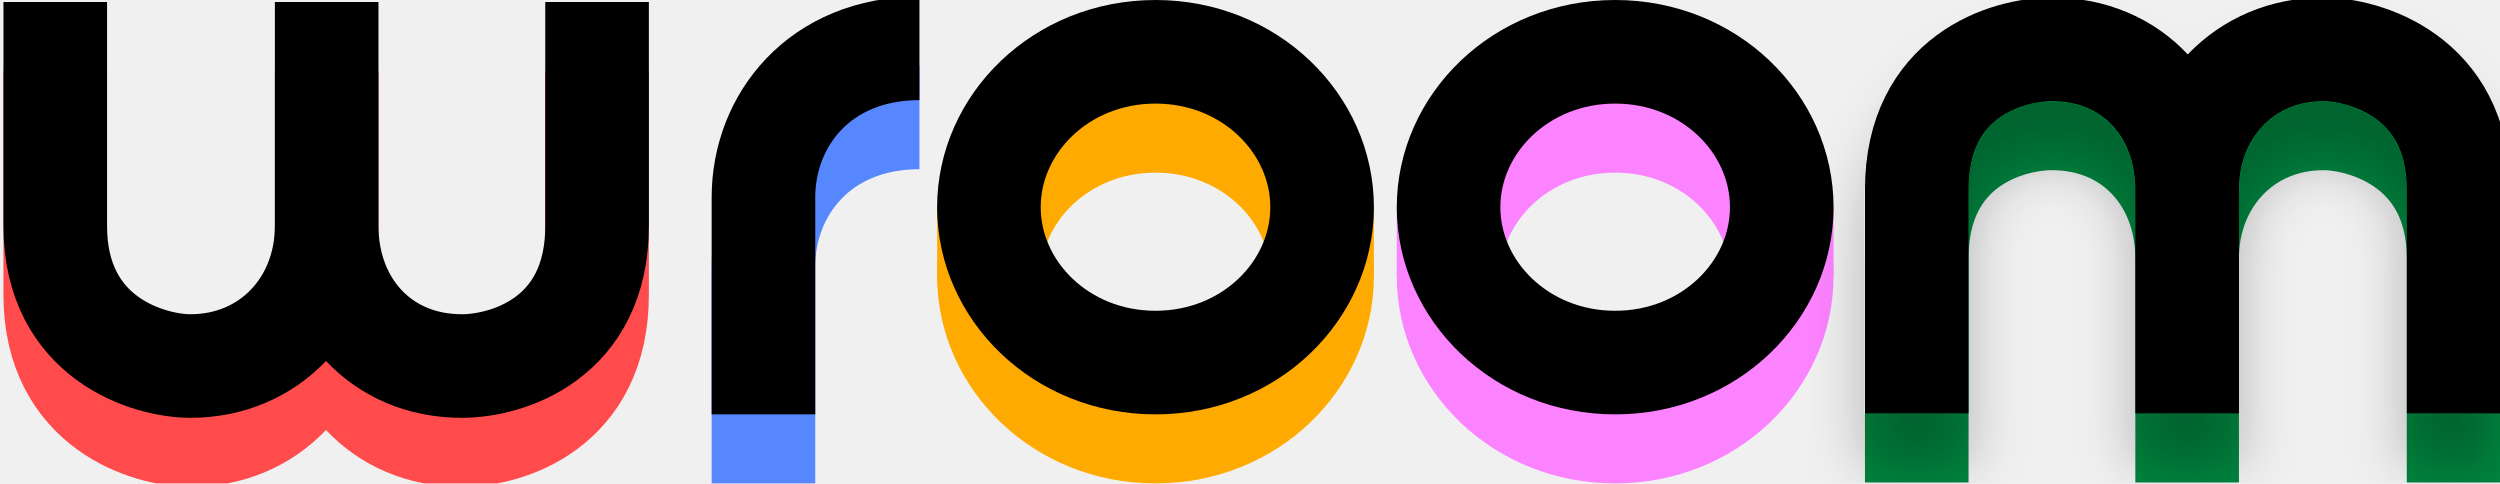
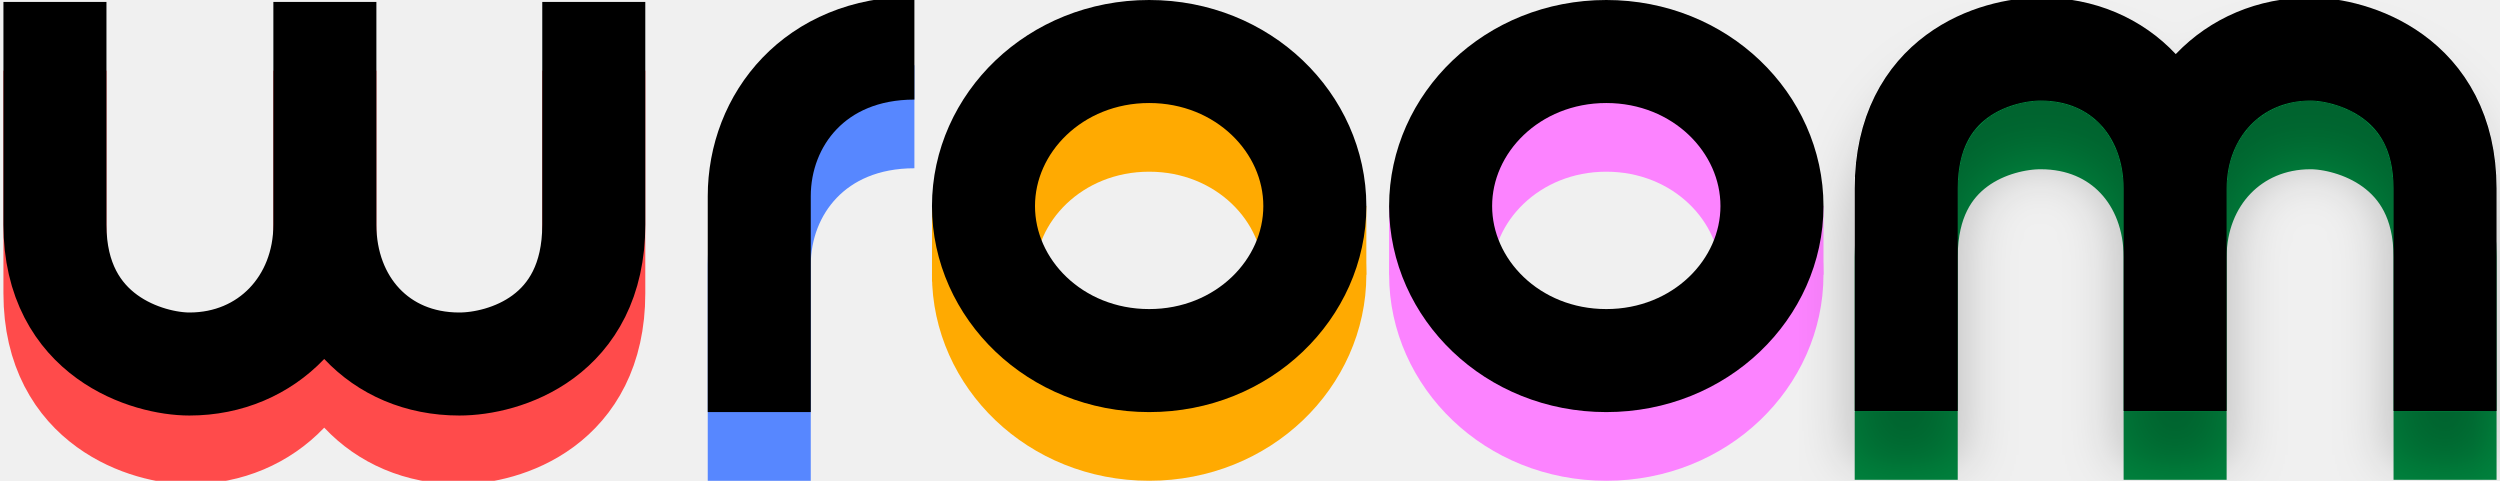
- <svg xmlns="http://www.w3.org/2000/svg" width="181" height="35" viewBox="0 0 181 35" fill="none">
+ <svg xmlns="http://www.w3.org/2000/svg" width="182" height="35" viewBox="0 0 182 35" fill="none">
  <g clip-path="url(#clip0_1_15)">
    <path d="M71.5 20.5V15" stroke="#FFAA01" stroke-width="7.3" />
    <path d="M96 20V15" stroke="#FFAA01" stroke-width="6.94" />
    <path d="M104 20V15" stroke="#FC83FF" stroke-width="5.75" />
    <path d="M130 20V15" stroke="#FC83FF" stroke-width="5.5" />
    <path d="M4 5.143V21.357C4 29.571 10.852 31.5 13.788 31.5C19.51 31.5 23.651 27.071 23.651 21.357M23.651 21.357V5.143M23.651 21.357C23.651 27.071 27.566 31.5 33.439 31.5C36.677 31.5 43.227 29.571 43.227 21.357V5.143" stroke="#FF4B4B" stroke-width="7.5" />
    <path d="M178 34.929V18.714C178 10.5 171.148 8.571 168.212 8.571C162.49 8.571 158.349 13 158.349 18.714M158.349 18.714V34.929M158.349 18.714C158.349 13 154.434 8.571 148.561 8.571C145.323 8.571 138.773 10.5 138.773 18.714V34.929" stroke="#00843E" stroke-width="7.5" />
    <path d="M55.274 35V19.286C55.274 13.714 59.34 8.5 66.568 8.5" stroke="#5787FF" stroke-width="7.5" />
    <path d="M95.72 20C95.72 26.029 90.509 31.25 83.659 31.25C76.809 31.25 71.598 26.029 71.598 20C71.598 13.97 76.809 8.75 83.659 8.75C90.509 8.75 95.72 13.97 95.72 20Z" stroke="#FFAA01" stroke-width="7.5" />
    <path d="M128.999 20C128.999 26.029 123.788 31.25 116.938 31.25C110.088 31.25 104.877 26.029 104.877 20C104.877 13.97 110.088 8.75 116.938 8.75C123.788 8.75 128.999 13.97 128.999 20Z" stroke="#FC83FF" stroke-width="7.5" />
    <path d="M4 0.143V16.357C4 24.571 10.852 26.5 13.788 26.5C19.51 26.5 23.651 22.071 23.651 16.357M23.651 16.357V0.143M23.651 16.357C23.651 22.071 27.566 26.5 33.439 26.5C36.677 26.5 43.227 24.571 43.227 16.357V0.143" stroke="black" stroke-width="7.5" />
    <g filter="url(#filter0_d_1_15)">
      <path d="M178 29.929V13.714C178 5.5 171.148 3.571 168.212 3.571C162.49 3.571 158.349 8 158.349 13.714M158.349 13.714V29.929M158.349 13.714C158.349 8 154.434 3.571 148.561 3.571C145.323 3.571 138.773 5.5 138.773 13.714V29.929" stroke="black" stroke-width="7.5" />
    </g>
    <path d="M55.274 30V14.286C55.274 8.714 59.34 3.5 66.568 3.5" stroke="black" stroke-width="7.5" />
    <path d="M95.72 15C95.72 21.029 90.509 26.25 83.659 26.25C76.809 26.25 71.598 21.029 71.598 15C71.598 8.97 76.809 3.75 83.659 3.75C90.509 3.75 95.72 8.97 95.72 15Z" stroke="black" stroke-width="7.5" />
    <path d="M128.999 15C128.999 21.029 123.788 26.25 116.938 26.25C110.088 26.25 104.877 21.029 104.877 15C104.877 8.97 110.088 3.75 116.938 3.75C123.788 3.75 128.999 8.97 128.999 15Z" stroke="black" stroke-width="7.5" />
  </g>
  <defs>
    <filter id="filter0_d_1_15" x="131.023" y="-0.179" width="54.727" height="38.107" filterUnits="userSpaceOnUse" color-interpolation-filters="sRGB">
      <feFlood flood-opacity="0" result="BackgroundImageFix" />
      <feColorMatrix in="SourceAlpha" type="matrix" values="0 0 0 0 0 0 0 0 0 0 0 0 0 0 0 0 0 0 127 0" result="hardAlpha" />
      <feOffset dy="4" />
      <feGaussianBlur stdDeviation="2" />
      <feComposite in2="hardAlpha" operator="out" />
      <feColorMatrix type="matrix" values="0 0 0 0 0 0 0 0 0 0 0 0 0 0 0 0 0 0 0.25 0" />
      <feBlend mode="normal" in2="BackgroundImageFix" result="effect1_dropShadow_1_15" />
      <feBlend mode="normal" in="SourceGraphic" in2="effect1_dropShadow_1_15" result="shape" />
    </filter>
    <clipPath id="clip0_1_15">
-       <rect width="181" height="35" fill="white" />
+       <rect width="182" height="35" fill="white" />
    </clipPath>
  </defs>
</svg>
